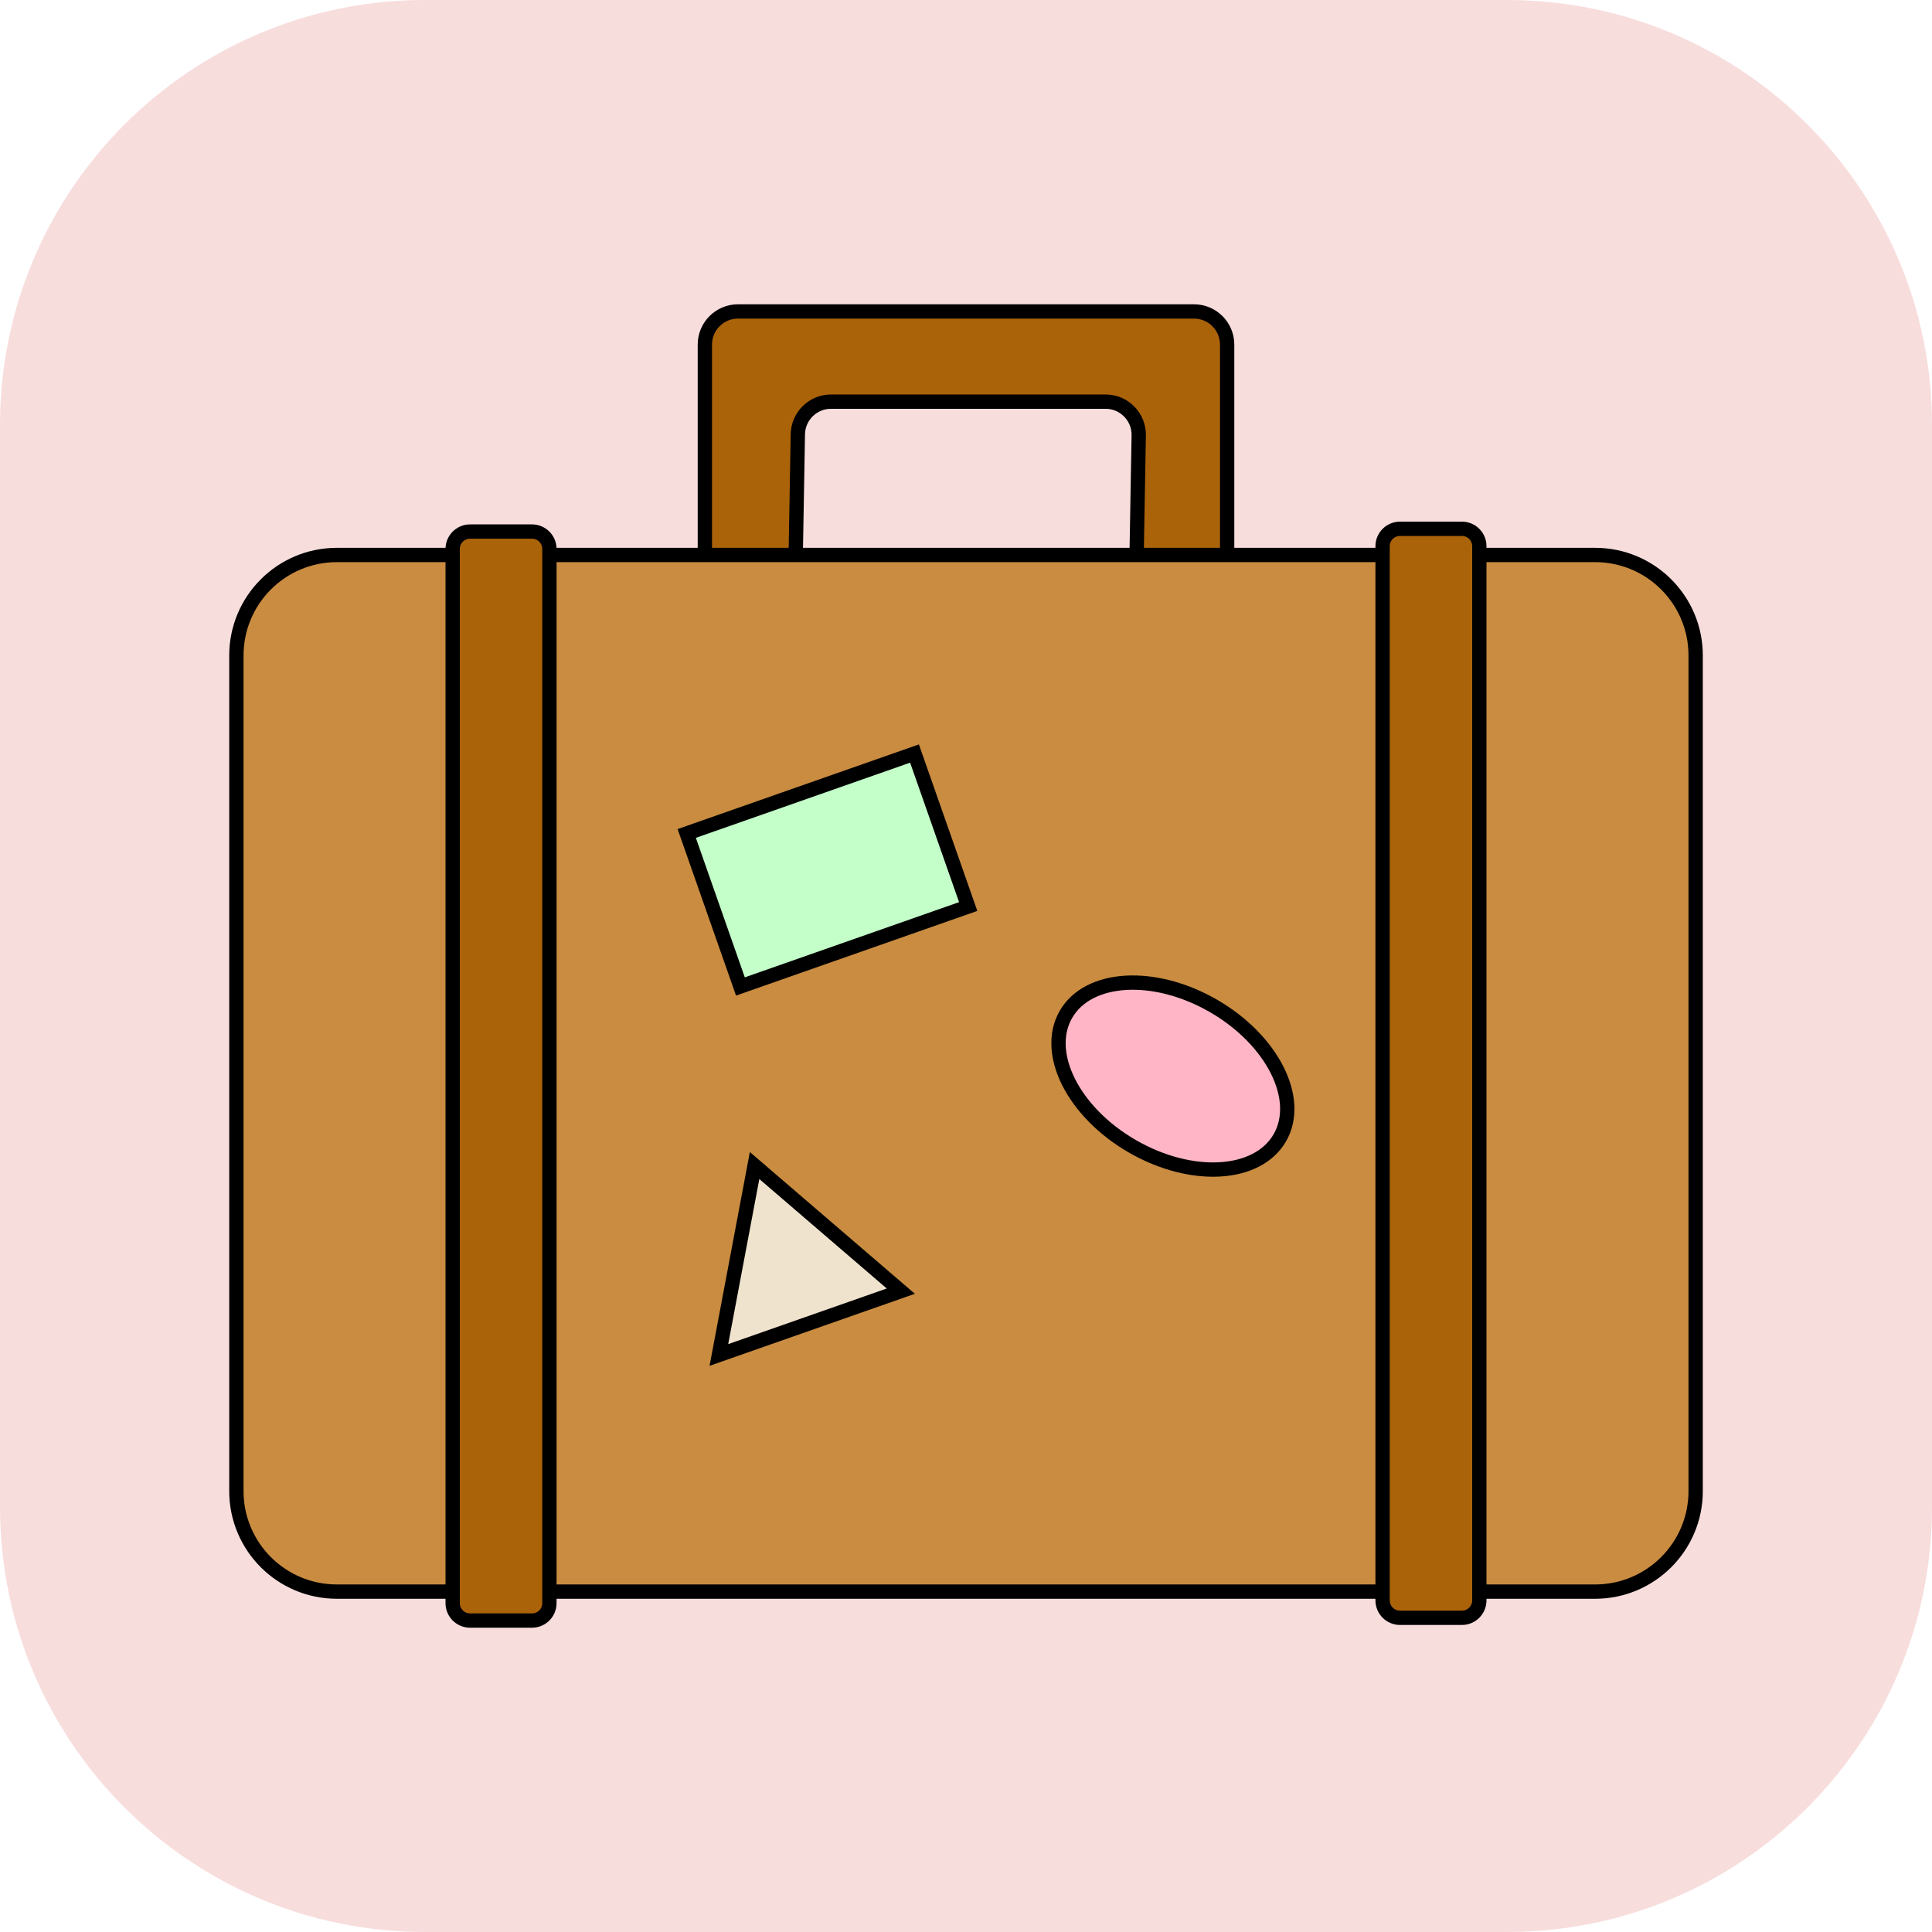
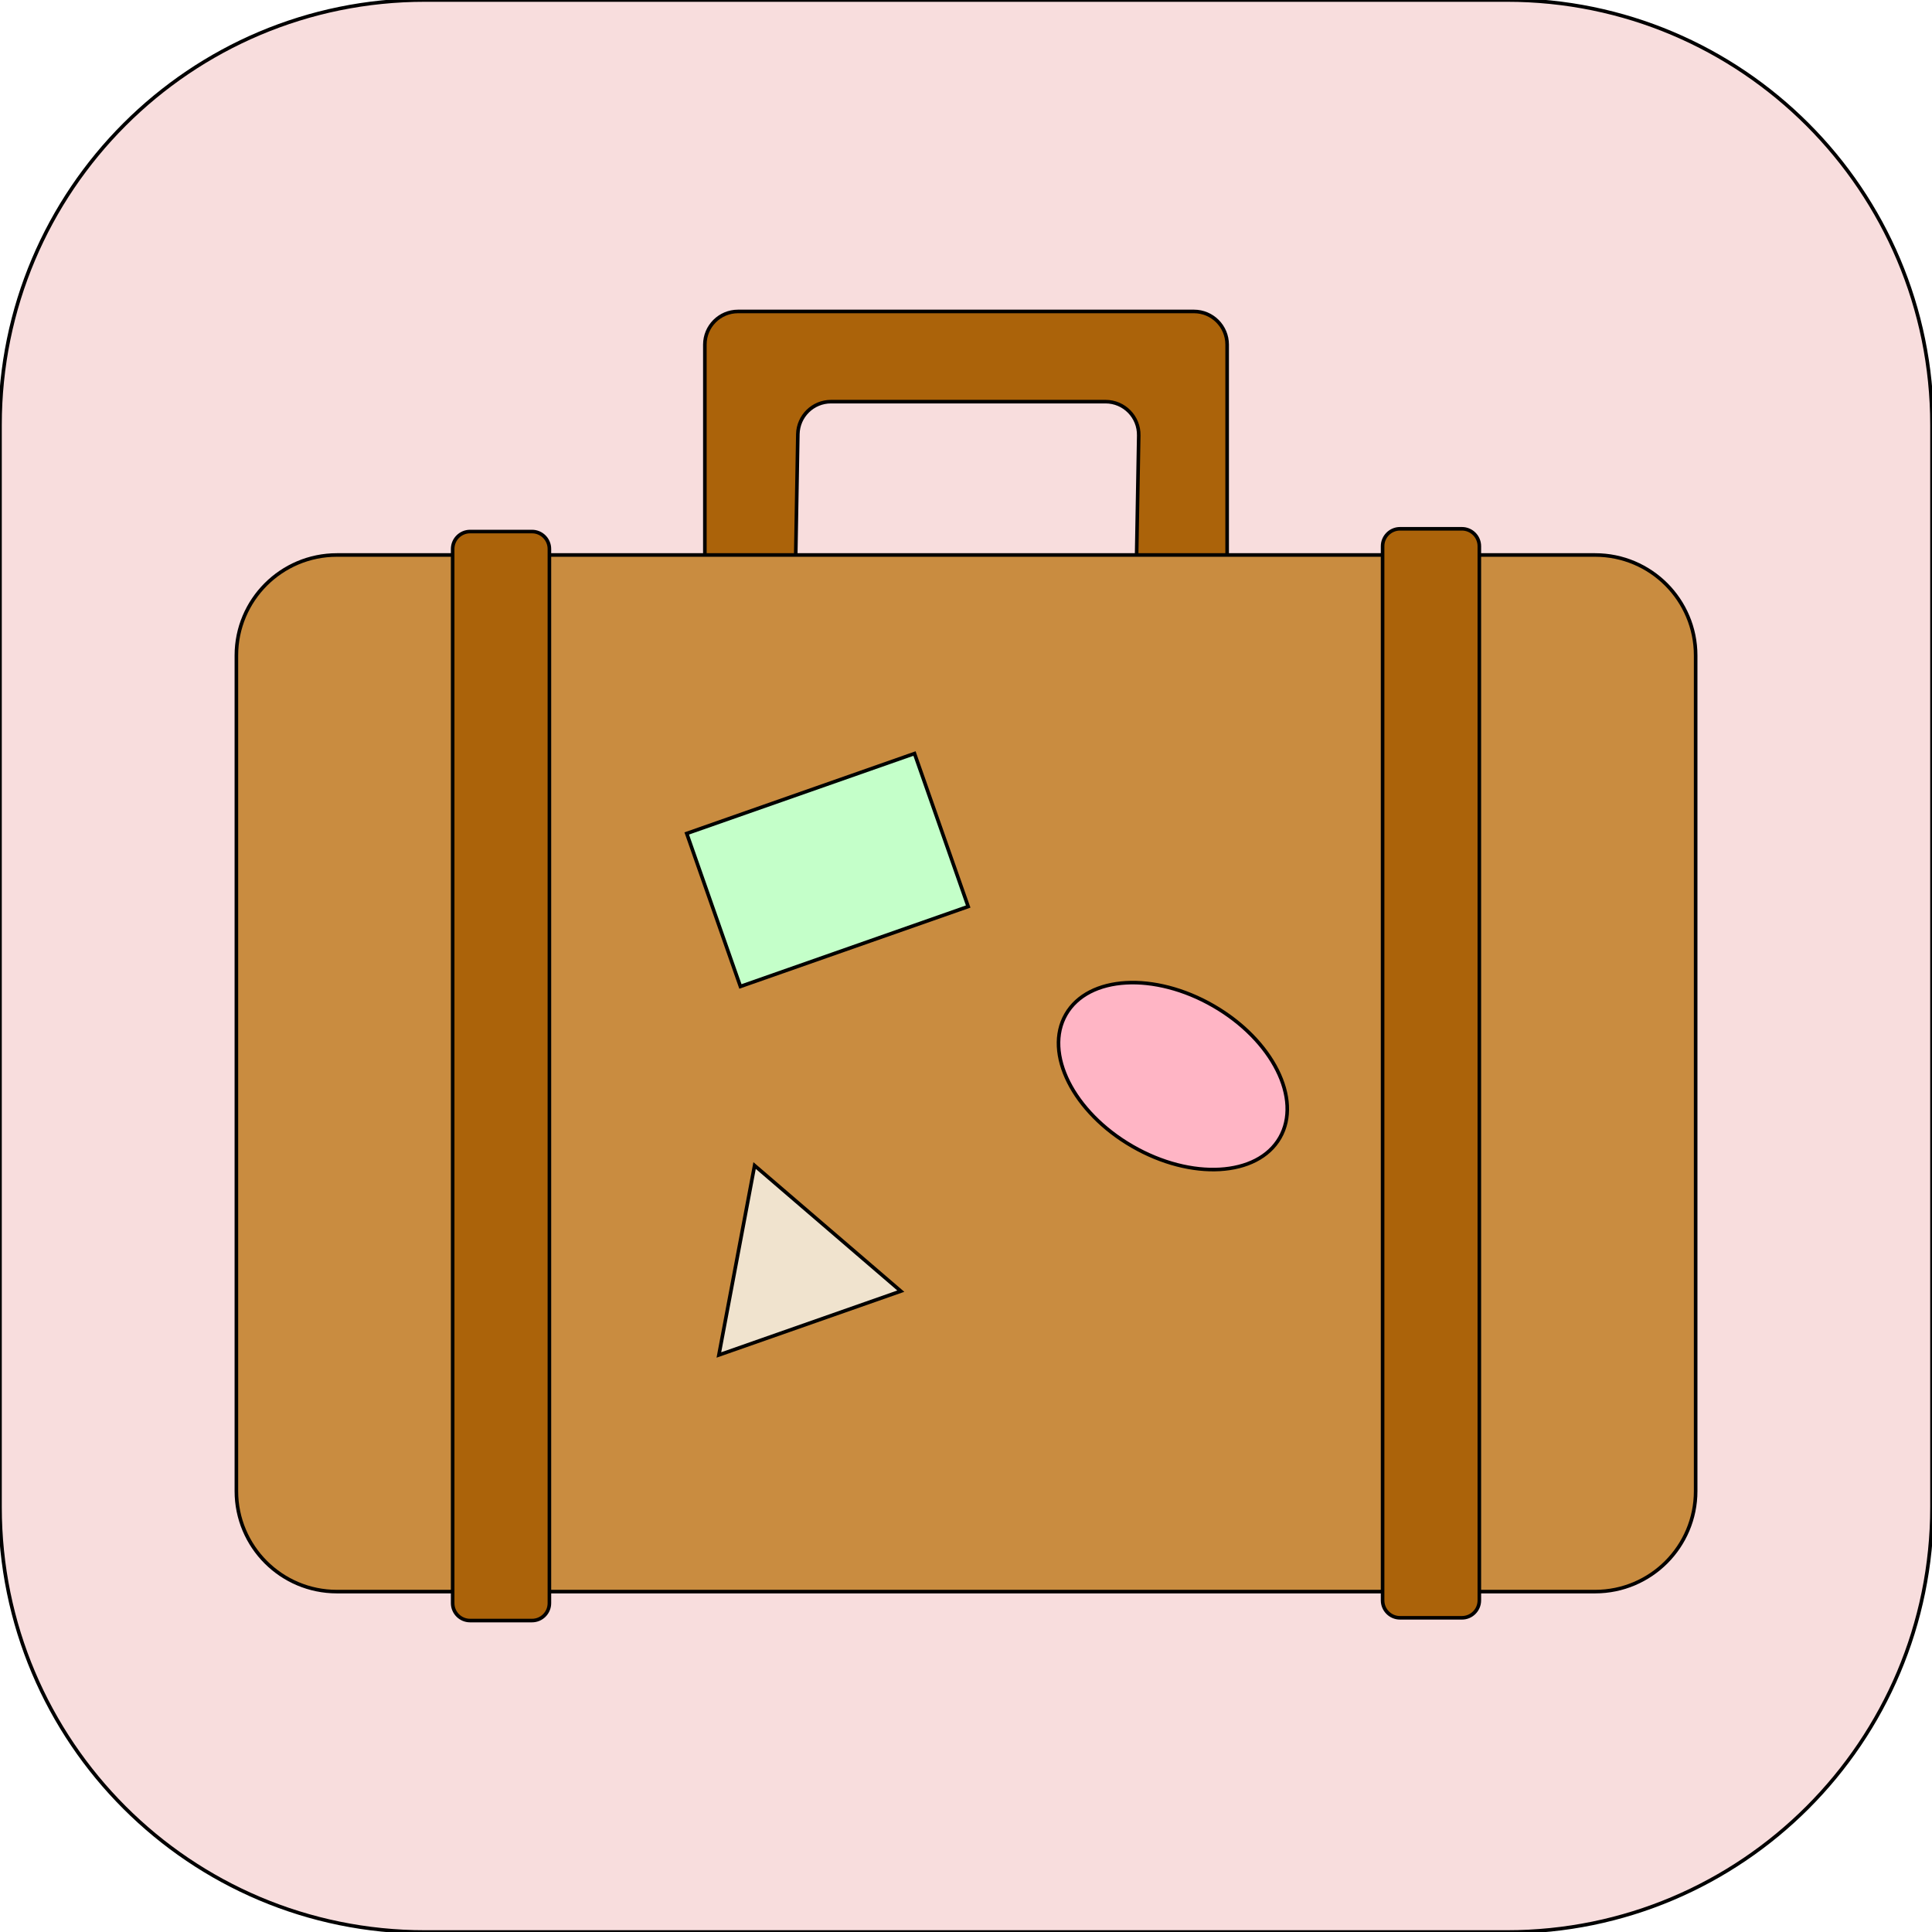
- <svg xmlns="http://www.w3.org/2000/svg" width="256px" height="256px" viewBox="-20 -20 540.00 540.00" id="Layer_1" version="1.1" xml:space="preserve" fill="#000000" stroke="#000000" stroke-width="4" transform="rotate(0)">
-   <g id="SVGRepo_bgCarrier" stroke-width="0" transform="translate(0,0), scale(1)">
+ <svg xmlns="http://www.w3.org/2000/svg" width="256px" height="256px" viewBox="-20 -20 540.00 540.00" id="Layer_1" version="1.1" xml:space="preserve" fill="#000000" stroke="#000000" strokeWidth="4" transform="rotate(0)">
+   <g id="SVGRepo_bgCarrier" strokeWidth="0" transform="translate(0,0), scale(1)">
    <rect x="-20" y="-20" width="540.00" height="540.00" rx="118.8" fill="#f8dddd" strokewidth="0" />
  </g>
-   <g id="SVGRepo_tracerCarrier" stroke-linecap="round" stroke-linejoin="round" stroke="#CCCCCC" stroke-width="2" />
+   <g id="SVGRepo_tracerCarrier" strokeLinecap="round" strokeLinejoin="round" stroke="#CCCCCC" strokeWidth="2" />
  <g id="SVGRepo_iconCarrier">
    <style type="text/css"> .st0{fill:#F26E91;} .st1{fill:#00A779;} .st2{fill:#C4FFC9;} .st3{fill:#AB630A;} .st4{fill:#C98C40;} .st5{fill:#15AA78;} .st6{fill:#FF9000;} .st7{fill:#FCEECF;} .st8{fill:#FFE940;} .st9{fill:#F0E3CE;} .st10{fill:#FFB5C5;} .st11{fill:#91EDFF;} .st12{fill:#7191F0;} .st13{fill:#363636;} .st14{fill:#565656;} .st15{fill:#F3DF4D;} .st16{fill:#CD4A77;} .st17{fill:#577AE6;} .st18{fill:#F4D100;} </style>
    <g id="suitcase">
      <g>
        <path class="st3" d="M177.01,76.32v61.53h25.35l0.64-36.5c0.1-5.05,4.22-9.09,9.27-9.09h76.74c5.19,0,9.37,4.26,9.27,9.45 l-0.64,36.14h25.35V76.32c0-5.12-4.15-9.27-9.27-9.27H186.28C181.16,67.05,177.01,71.2,177.01,76.32z" />
        <g>
          <path class="st4" d="M425.84,424.86H74.16c-15.52,0-28.09-12.58-28.09-28.09V163.21c0-15.52,12.58-28.09,28.09-28.09h351.69 c15.52,0,28.09,12.58,28.09,28.09v233.56C453.94,412.28,441.36,424.86,425.84,424.86z" />
          <g>
            <path class="st3" d="M128.7,432.95h-17.32c-2.68,0-4.86-2.18-4.86-4.86V133.43c0-2.68,2.18-4.86,4.86-4.86h17.32 c2.68,0,4.86,2.18,4.86,4.86v294.66C133.56,430.77,131.39,432.95,128.7,432.95z" />
            <path class="st3" d="M388.62,432.18H371.3c-2.68,0-4.86-2.18-4.86-4.86V132.66c0-2.68,2.18-4.86,4.86-4.86h17.32 c2.68,0,4.86,2.18,4.86,4.86v294.66C393.48,430,391.3,432.18,388.62,432.18z" />
          </g>
        </g>
      </g>
      <g>
        <rect class="st2" height="45.32" transform="matrix(0.9436 -0.3311 0.3311 0.9436 -61.9728 82.5376)" width="67.47" x="177.54" y="200.51" />
        <ellipse class="st10" cx="307.83" cy="280.76" rx="22.66" ry="34.51" transform="matrix(0.5 -0.866 0.866 0.5 -89.2272 406.9712)" />
        <polygon class="st9" points="190.91,305.77 231.78,340.88 180.93,358.72 " />
      </g>
    </g>
  </g>
</svg>
